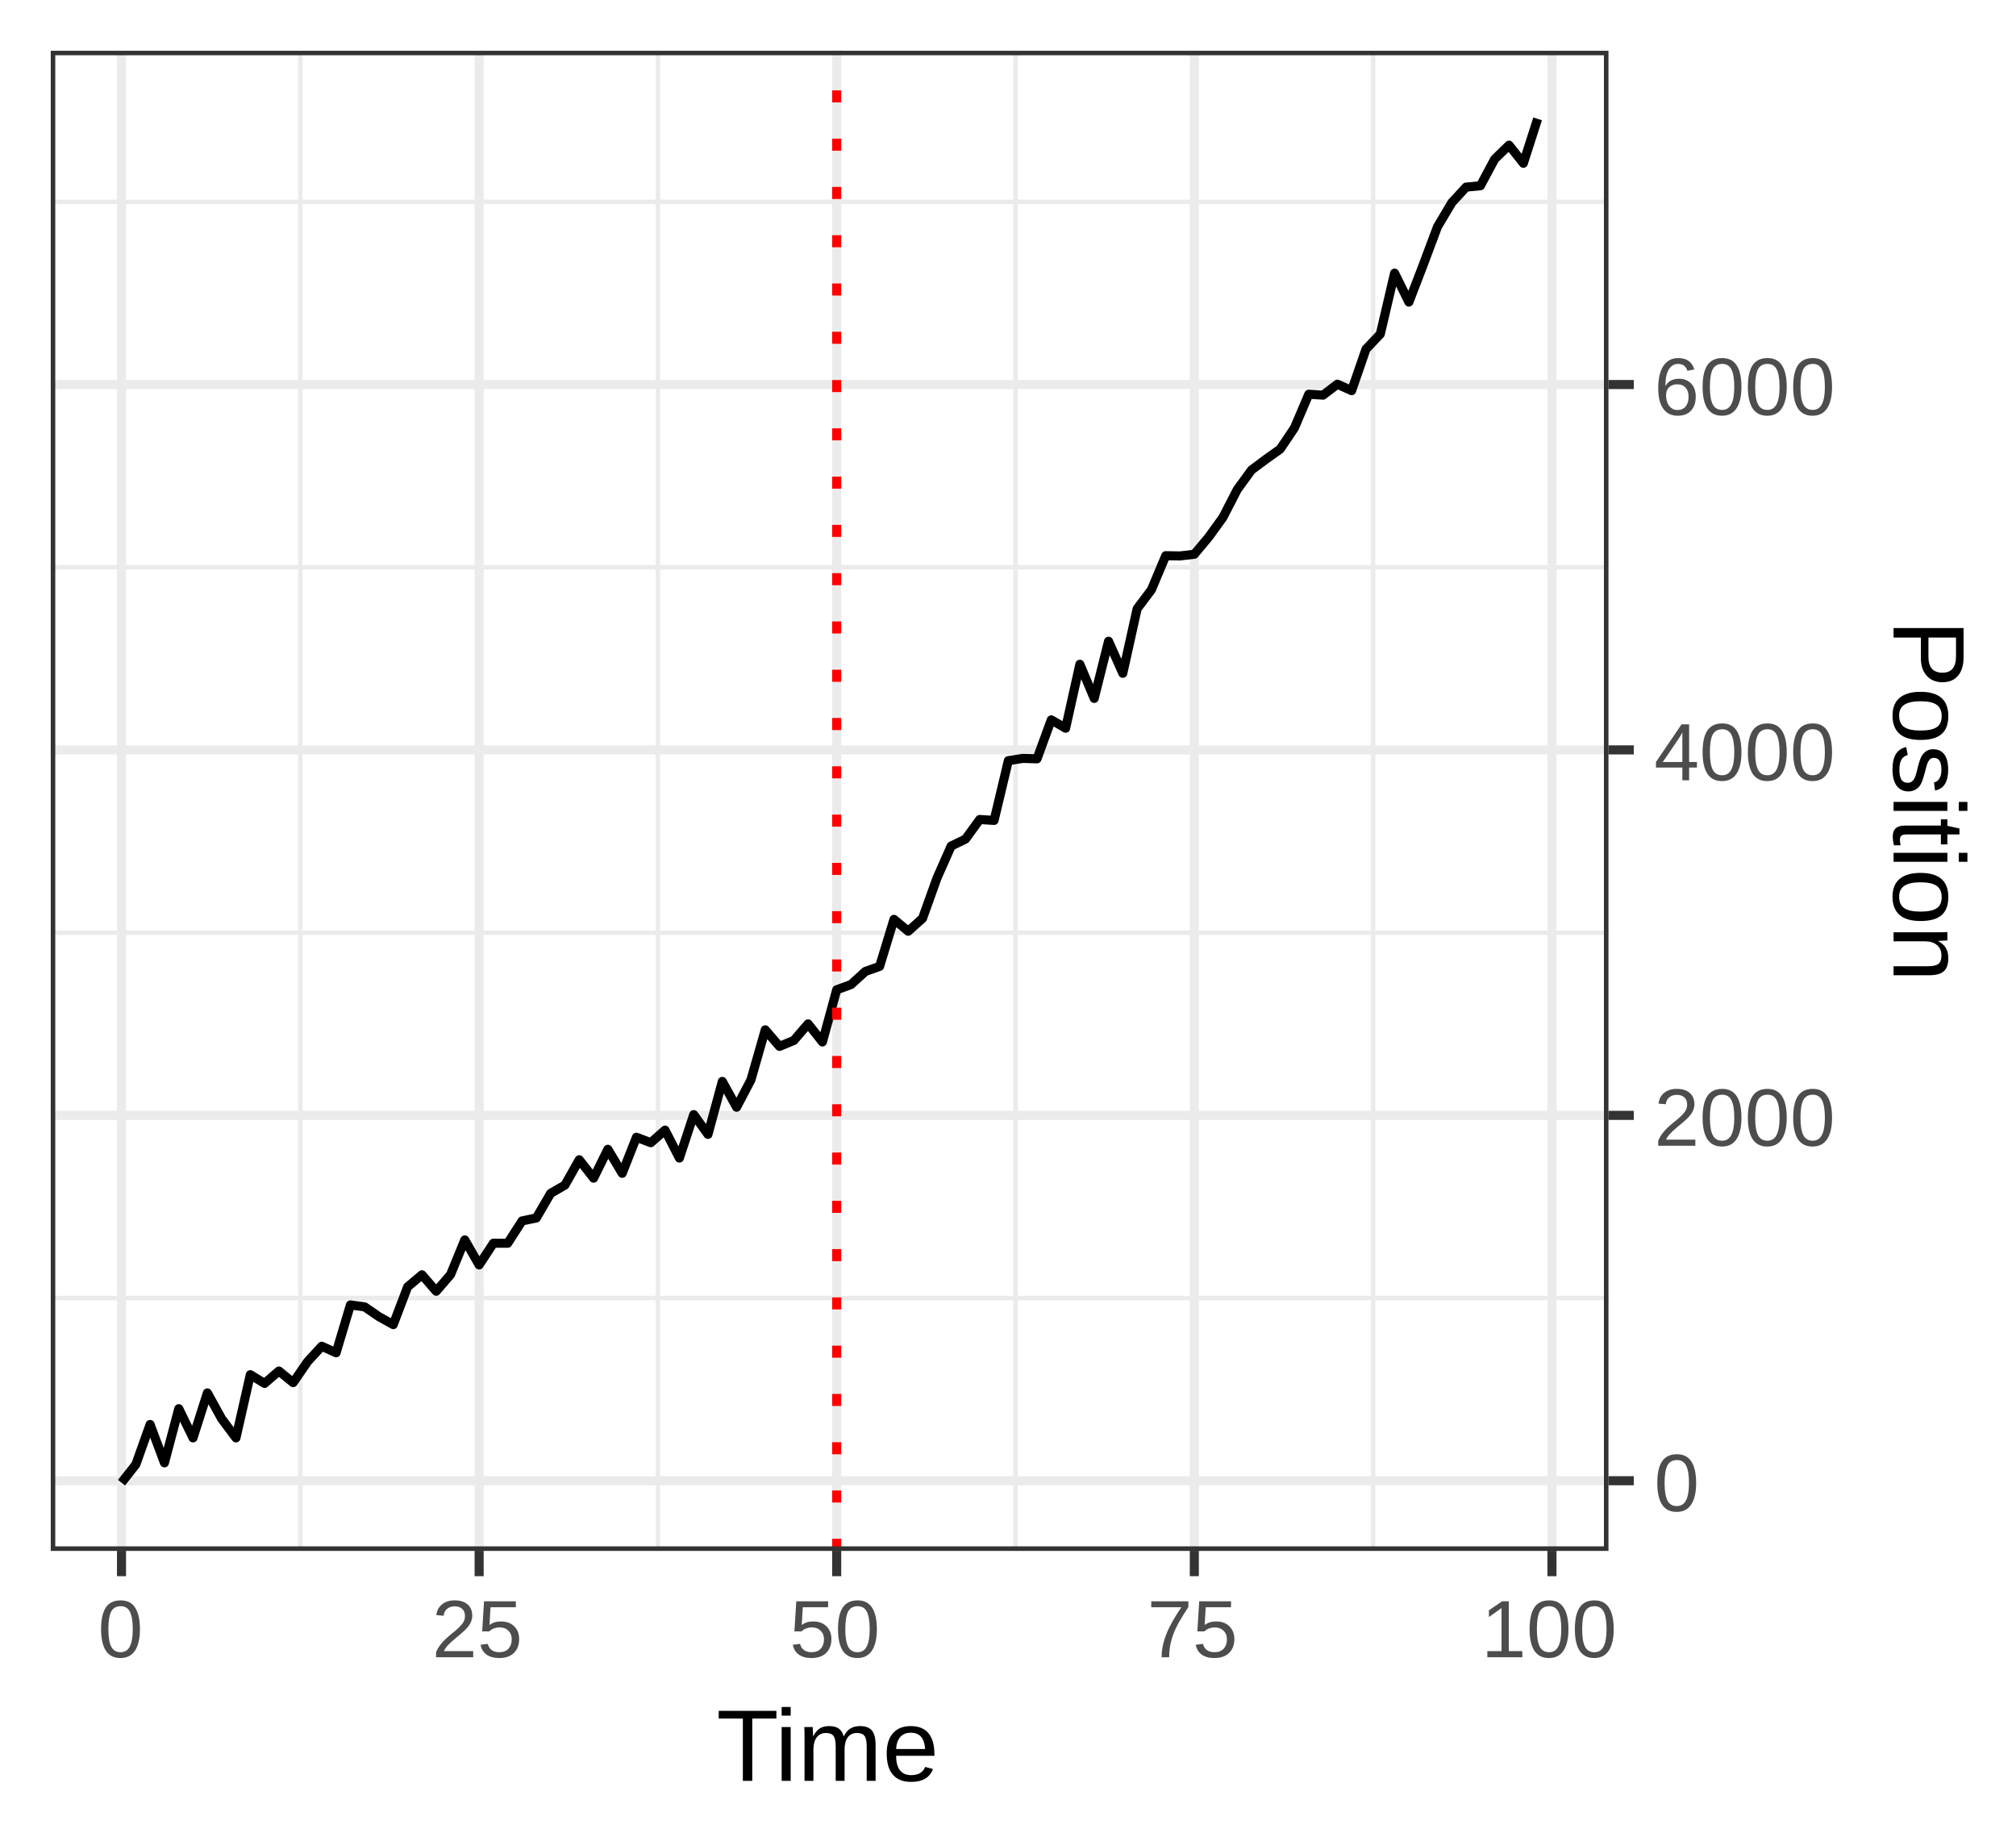
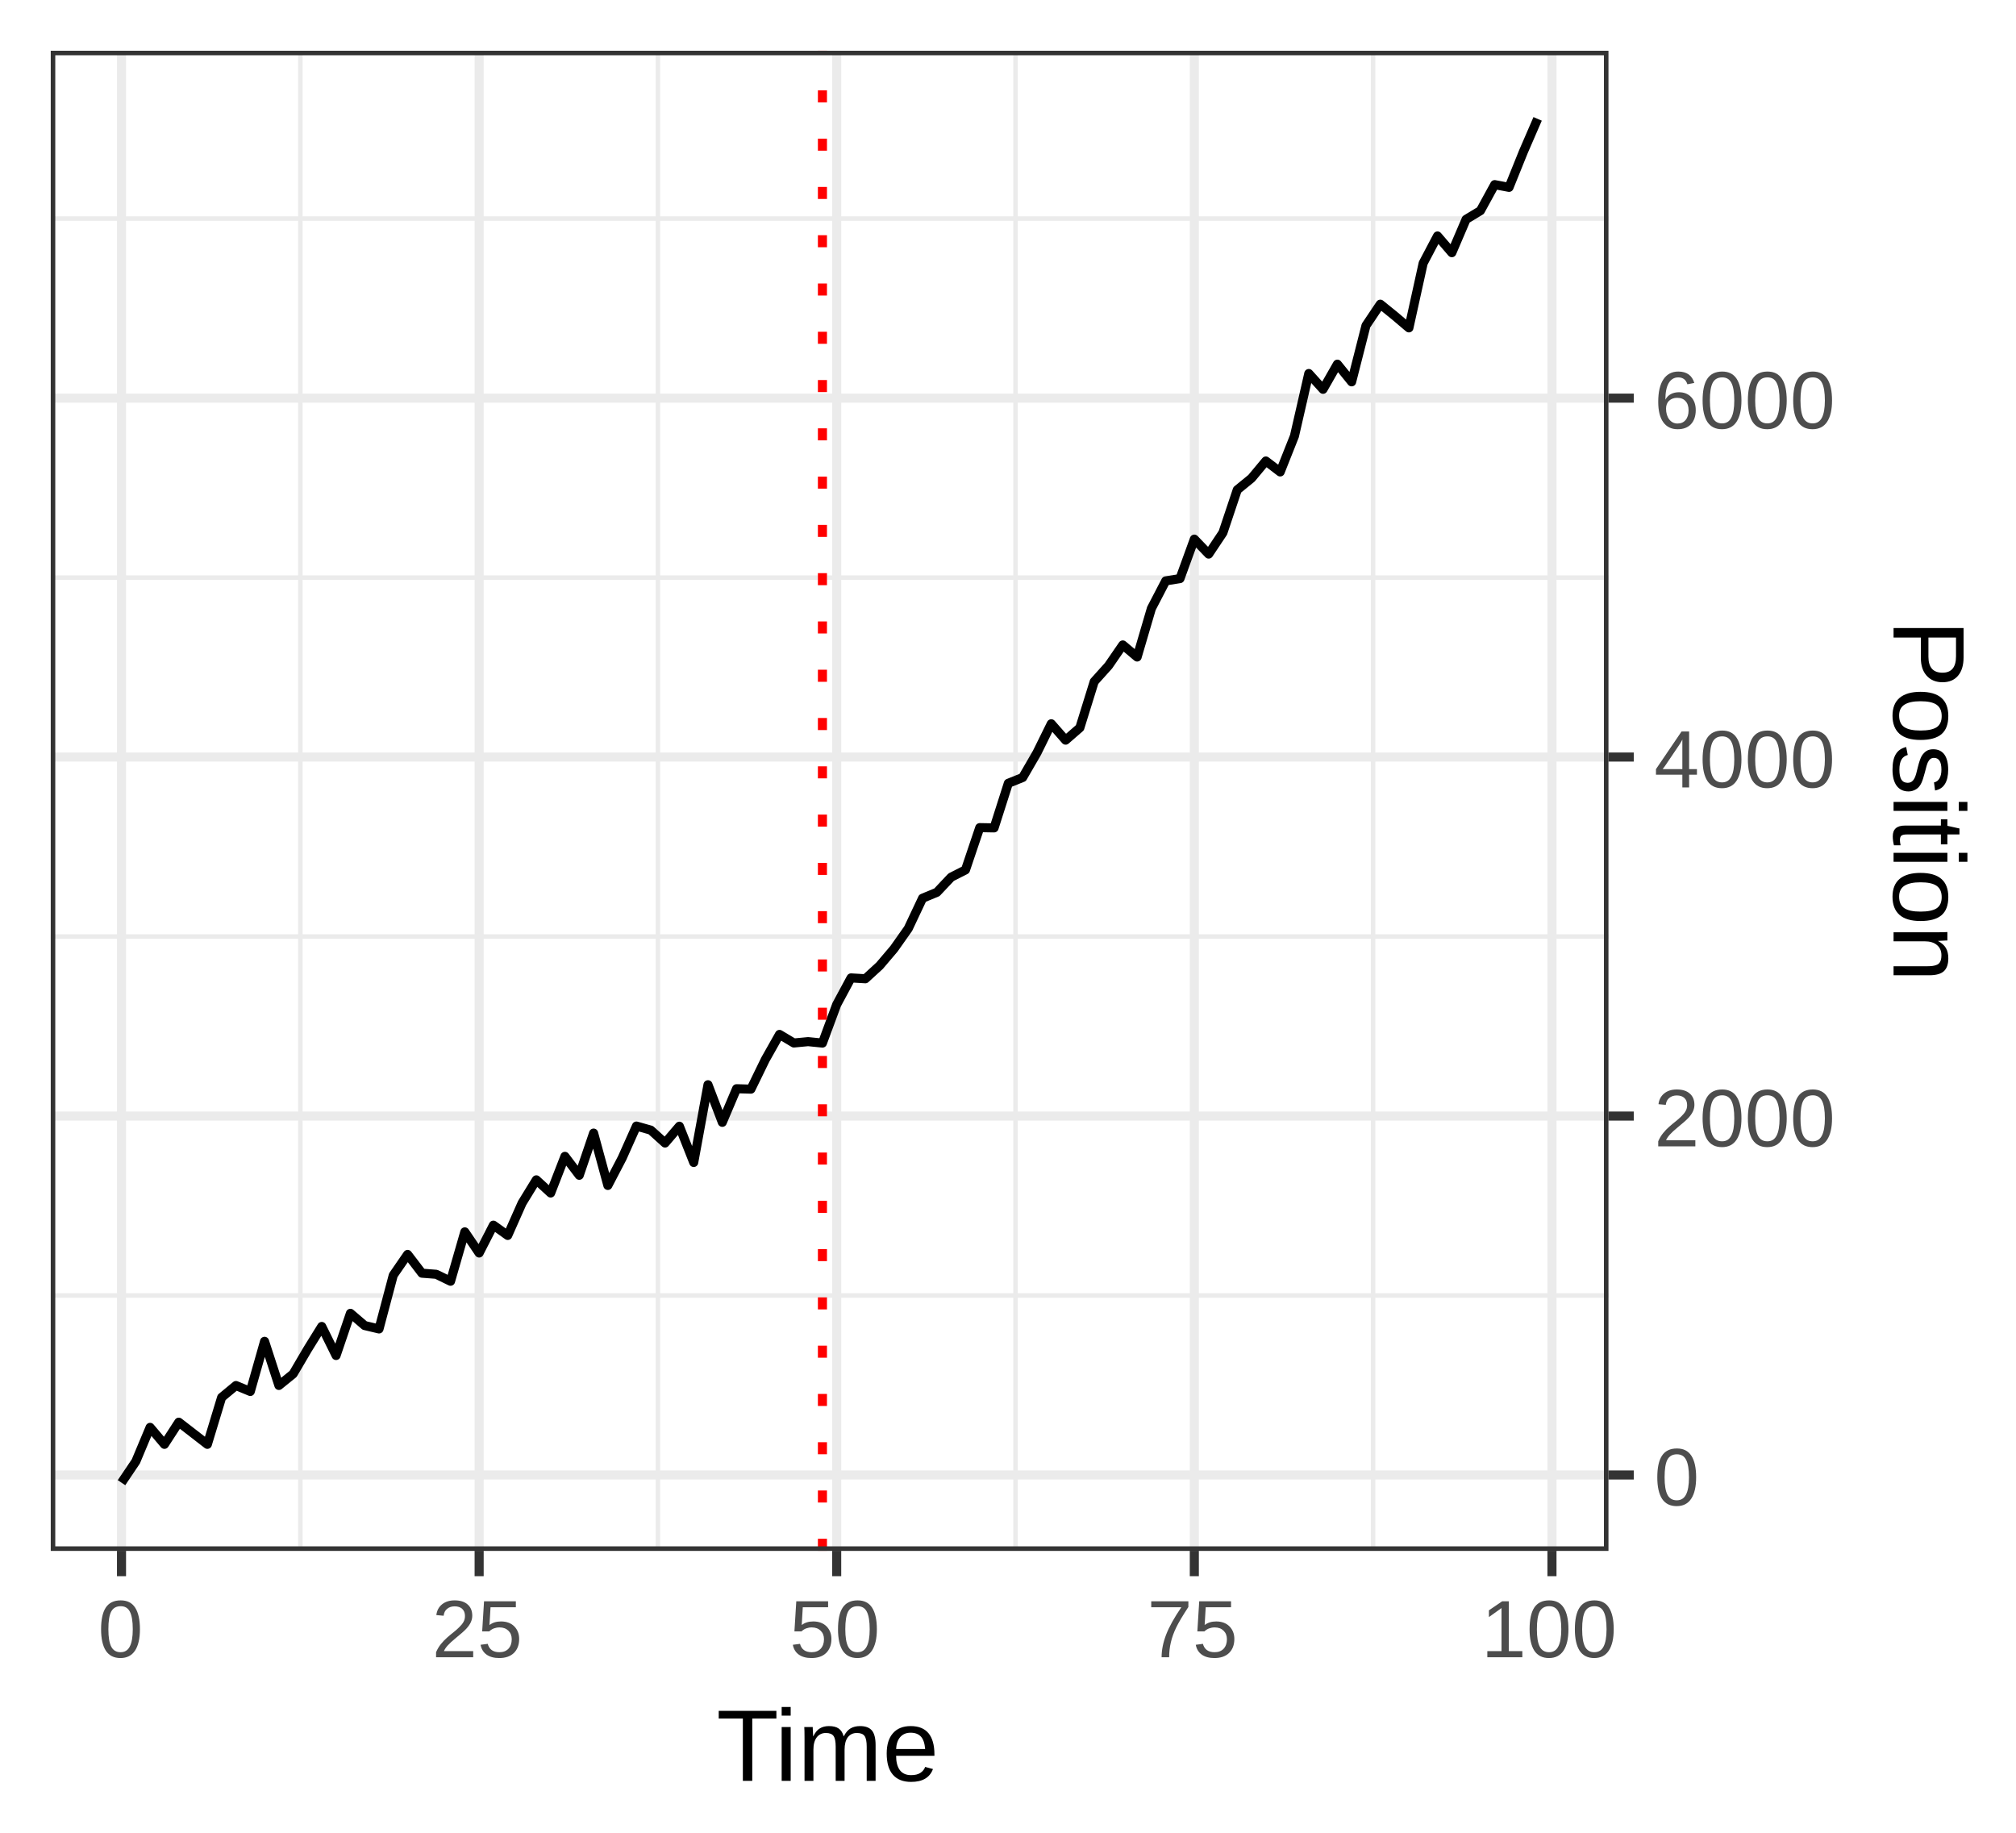
<svg xmlns="http://www.w3.org/2000/svg" viewBox="0 0 237.60 216.00">
  <defs>
    <style type="text/css">
    line, polyline, path, rect, circle {
      fill: none;
      stroke: #000000;
      stroke-linecap: round;
      stroke-linejoin: round;
      stroke-miterlimit: 10.00;
    }
  </style>
  </defs>
  <rect width="100%" height="100%" style="stroke: none; fill: #FFFFFF;" />
  <rect x="0.00" y="0.00" width="237.60" height="216.00" style="stroke-width: 1.07; stroke: #FFFFFF; fill: #FFFFFF;" />
  <defs>
    <clipPath id="cpNS45Nzc1OHwxODkuNTY2fDE4Mi43NzR8NS45Nzc1OA==">
      <rect x="5.98" y="5.98" width="183.59" height="176.80" />
    </clipPath>
  </defs>
  <rect x="5.98" y="5.98" width="183.59" height="176.80" style="stroke-width: 1.07; stroke: none; fill: #FFFFFF;" clip-path="url(#cpNS45Nzc1OHwxODkuNTY2fDE4Mi43NzR8NS45Nzc1OA==)" />
-   <polyline points="5.98,152.98 189.57,152.98 " style="stroke-width: 0.53; stroke: #EBEBEB; stroke-linecap: butt;" clip-path="url(#cpNS45Nzc1OHwxODkuNTY2fDE4Mi43NzR8NS45Nzc1OA==)" />
-   <polyline points="5.98,109.92 189.57,109.92 " style="stroke-width: 0.53; stroke: #EBEBEB; stroke-linecap: butt;" clip-path="url(#cpNS45Nzc1OHwxODkuNTY2fDE4Mi43NzR8NS45Nzc1OA==)" />
-   <polyline points="5.98,66.85 189.57,66.85 " style="stroke-width: 0.53; stroke: #EBEBEB; stroke-linecap: butt;" clip-path="url(#cpNS45Nzc1OHwxODkuNTY2fDE4Mi43NzR8NS45Nzc1OA==)" />
-   <polyline points="5.98,23.79 189.57,23.79 " style="stroke-width: 0.53; stroke: #EBEBEB; stroke-linecap: butt;" clip-path="url(#cpNS45Nzc1OHwxODkuNTY2fDE4Mi43NzR8NS45Nzc1OA==)" />
+   <polyline points="5.98,152.68 189.57,152.68 " style="stroke-width: 0.53; stroke: #EBEBEB; stroke-linecap: butt;" clip-path="url(#cpNS45Nzc1OHwxODkuNTY2fDE4Mi43NzR8NS45Nzc1OA==)" />
+   <polyline points="5.98,110.37 189.57,110.37 " style="stroke-width: 0.53; stroke: #EBEBEB; stroke-linecap: butt;" clip-path="url(#cpNS45Nzc1OHwxODkuNTY2fDE4Mi43NzR8NS45Nzc1OA==)" />
+   <polyline points="5.98,68.07 189.57,68.07 " style="stroke-width: 0.53; stroke: #EBEBEB; stroke-linecap: butt;" clip-path="url(#cpNS45Nzc1OHwxODkuNTY2fDE4Mi43NzR8NS45Nzc1OA==)" />
+   <polyline points="5.98,25.76 189.57,25.76 " style="stroke-width: 0.53; stroke: #EBEBEB; stroke-linecap: butt;" clip-path="url(#cpNS45Nzc1OHwxODkuNTY2fDE4Mi43NzR8NS45Nzc1OA==)" />
  <polyline points="35.40,182.77 35.40,5.98 " style="stroke-width: 0.53; stroke: #EBEBEB; stroke-linecap: butt;" clip-path="url(#cpNS45Nzc1OHwxODkuNTY2fDE4Mi43NzR8NS45Nzc1OA==)" />
  <polyline points="77.54,182.77 77.54,5.98 " style="stroke-width: 0.53; stroke: #EBEBEB; stroke-linecap: butt;" clip-path="url(#cpNS45Nzc1OHwxODkuNTY2fDE4Mi43NzR8NS45Nzc1OA==)" />
  <polyline points="119.69,182.77 119.69,5.98 " style="stroke-width: 0.53; stroke: #EBEBEB; stroke-linecap: butt;" clip-path="url(#cpNS45Nzc1OHwxODkuNTY2fDE4Mi43NzR8NS45Nzc1OA==)" />
  <polyline points="161.83,182.77 161.83,5.98 " style="stroke-width: 0.53; stroke: #EBEBEB; stroke-linecap: butt;" clip-path="url(#cpNS45Nzc1OHwxODkuNTY2fDE4Mi43NzR8NS45Nzc1OA==)" />
-   <polyline points="5.98,174.51 189.57,174.51 " style="stroke-width: 1.07; stroke: #EBEBEB; stroke-linecap: butt;" clip-path="url(#cpNS45Nzc1OHwxODkuNTY2fDE4Mi43NzR8NS45Nzc1OA==)" />
-   <polyline points="5.98,131.45 189.57,131.45 " style="stroke-width: 1.07; stroke: #EBEBEB; stroke-linecap: butt;" clip-path="url(#cpNS45Nzc1OHwxODkuNTY2fDE4Mi43NzR8NS45Nzc1OA==)" />
-   <polyline points="5.98,88.38 189.57,88.38 " style="stroke-width: 1.07; stroke: #EBEBEB; stroke-linecap: butt;" clip-path="url(#cpNS45Nzc1OHwxODkuNTY2fDE4Mi43NzR8NS45Nzc1OA==)" />
-   <polyline points="5.98,45.32 189.57,45.32 " style="stroke-width: 1.07; stroke: #EBEBEB; stroke-linecap: butt;" clip-path="url(#cpNS45Nzc1OHwxODkuNTY2fDE4Mi43NzR8NS45Nzc1OA==)" />
+   <polyline points="5.98,173.83 189.57,173.83 " style="stroke-width: 1.07; stroke: #EBEBEB; stroke-linecap: butt;" clip-path="url(#cpNS45Nzc1OHwxODkuNTY2fDE4Mi43NzR8NS45Nzc1OA==)" />
+   <polyline points="5.98,131.53 189.57,131.53 " style="stroke-width: 1.07; stroke: #EBEBEB; stroke-linecap: butt;" clip-path="url(#cpNS45Nzc1OHwxODkuNTY2fDE4Mi43NzR8NS45Nzc1OA==)" />
+   <polyline points="5.98,89.22 189.57,89.22 " style="stroke-width: 1.07; stroke: #EBEBEB; stroke-linecap: butt;" clip-path="url(#cpNS45Nzc1OHwxODkuNTY2fDE4Mi43NzR8NS45Nzc1OA==)" />
+   <polyline points="5.98,46.92 189.57,46.92 " style="stroke-width: 1.07; stroke: #EBEBEB; stroke-linecap: butt;" clip-path="url(#cpNS45Nzc1OHwxODkuNTY2fDE4Mi43NzR8NS45Nzc1OA==)" />
  <polyline points="14.32,182.77 14.32,5.98 " style="stroke-width: 1.07; stroke: #EBEBEB; stroke-linecap: butt;" clip-path="url(#cpNS45Nzc1OHwxODkuNTY2fDE4Mi43NzR8NS45Nzc1OA==)" />
  <polyline points="56.47,182.77 56.47,5.98 " style="stroke-width: 1.07; stroke: #EBEBEB; stroke-linecap: butt;" clip-path="url(#cpNS45Nzc1OHwxODkuNTY2fDE4Mi43NzR8NS45Nzc1OA==)" />
  <polyline points="98.61,182.77 98.61,5.98 " style="stroke-width: 1.07; stroke: #EBEBEB; stroke-linecap: butt;" clip-path="url(#cpNS45Nzc1OHwxODkuNTY2fDE4Mi43NzR8NS45Nzc1OA==)" />
  <polyline points="140.76,182.77 140.76,5.98 " style="stroke-width: 1.07; stroke: #EBEBEB; stroke-linecap: butt;" clip-path="url(#cpNS45Nzc1OHwxODkuNTY2fDE4Mi43NzR8NS45Nzc1OA==)" />
  <polyline points="182.91,182.77 182.91,5.98 " style="stroke-width: 1.07; stroke: #EBEBEB; stroke-linecap: butt;" clip-path="url(#cpNS45Nzc1OHwxODkuNTY2fDE4Mi43NzR8NS45Nzc1OA==)" />
-   <polyline points="14.32,174.74 16.01,172.59 17.69,167.88 19.38,172.40 21.07,166.02 22.75,169.46 24.44,164.16 26.12,167.20 27.81,169.46 29.50,162.01 31.18,163.04 32.87,161.58 34.55,162.95 36.24,160.49 37.92,158.66 39.61,159.43 41.30,153.79 42.98,154.02 44.67,155.18 46.35,156.11 48.04,151.66 49.73,150.24 51.41,152.18 53.10,150.22 54.78,146.13 56.47,149.08 58.15,146.52 59.84,146.52 61.53,143.89 63.21,143.54 64.90,140.64 66.58,139.67 68.27,136.68 69.96,138.85 71.64,135.45 73.33,138.28 75.01,134.03 76.70,134.67 78.38,133.19 80.07,136.48 81.76,131.36 83.44,133.69 85.13,127.45 86.81,130.49 88.50,127.28 90.19,121.37 91.87,123.32 93.56,122.62 95.24,120.67 96.93,122.80 98.61,116.65 100.30,116.03 101.99,114.49 103.67,113.89 105.36,108.35 107.04,109.75 108.73,108.23 110.42,103.51 112.10,99.71 113.79,98.89 115.47,96.58 117.16,96.69 118.84,89.65 120.53,89.38 122.22,89.43 123.90,84.84 125.59,85.82 127.27,78.29 128.96,82.31 130.65,75.57 132.33,79.35 134.02,71.74 135.70,69.51 137.39,65.49 139.07,65.52 140.76,65.32 142.45,63.30 144.13,60.98 145.82,57.70 147.50,55.39 149.19,54.13 150.88,52.93 152.56,50.43 154.25,46.46 155.93,46.57 157.62,45.28 159.30,46.04 160.99,41.15 162.68,39.37 164.36,32.19 166.05,35.60 167.73,31.23 169.42,26.72 171.11,23.88 172.79,22.05 174.48,21.89 176.16,18.75 177.85,17.11 179.54,19.24 181.22,14.01 " style="stroke-width: 1.07; stroke-linecap: butt;" clip-path="url(#cpNS45Nzc1OHwxODkuNTY2fDE4Mi43NzR8NS45Nzc1OA==)" />
-   <line x1="98.61" y1="182.77" x2="98.61" y2="5.98" style="stroke-width: 1.07; stroke: #FF0000; stroke-dasharray: 1.42,4.27; stroke-linecap: butt;" clip-path="url(#cpNS45Nzc1OHwxODkuNTY2fDE4Mi43NzR8NS45Nzc1OA==)" />
+   <polyline points="14.32,174.74 16.01,172.23 17.69,168.22 19.38,170.22 21.07,167.61 22.75,168.91 24.44,170.22 26.12,164.69 27.81,163.29 29.50,163.99 31.18,158.08 32.87,163.28 34.55,161.92 36.24,159.04 37.92,156.33 39.61,159.75 41.30,154.78 42.98,156.22 44.67,156.62 46.35,150.29 48.04,147.84 49.73,150.05 51.41,150.18 53.10,151.00 54.78,145.18 56.47,147.67 58.15,144.39 59.84,145.60 61.53,141.79 63.21,139.05 64.90,140.60 66.58,136.28 68.27,138.51 69.96,133.54 71.64,139.71 73.33,136.47 75.01,132.71 76.70,133.19 78.38,134.71 80.07,132.73 81.76,137.00 83.44,127.84 85.13,132.27 86.81,128.31 88.50,128.36 90.19,124.89 91.87,121.91 93.56,122.92 95.24,122.76 96.93,122.93 98.61,118.39 100.30,115.25 101.99,115.35 103.67,113.81 105.36,111.82 107.04,109.44 108.73,105.86 110.42,105.16 112.10,103.38 113.79,102.52 115.47,97.54 117.16,97.57 118.84,92.31 120.53,91.63 122.22,88.71 123.90,85.30 125.59,87.23 127.27,85.77 128.96,80.33 130.65,78.45 132.33,76.01 134.02,77.43 135.70,71.71 137.39,68.46 139.07,68.19 140.76,63.54 142.45,65.30 144.13,62.78 145.82,57.73 147.50,56.36 149.19,54.33 150.88,55.62 152.56,51.39 154.25,44.02 155.93,45.88 157.62,42.92 159.30,45.00 160.99,38.37 162.68,35.85 164.36,37.21 166.05,38.64 167.73,31.02 169.42,27.81 171.11,29.78 172.79,25.85 174.48,24.83 176.16,21.76 177.85,22.08 179.54,17.89 181.22,14.01 " style="stroke-width: 1.07; stroke-linecap: butt;" clip-path="url(#cpNS45Nzc1OHwxODkuNTY2fDE4Mi43NzR8NS45Nzc1OA==)" />
+   <line x1="96.93" y1="182.77" x2="96.93" y2="5.98" style="stroke-width: 1.07; stroke: #FF0000; stroke-dasharray: 1.42,4.27; stroke-linecap: butt;" clip-path="url(#cpNS45Nzc1OHwxODkuNTY2fDE4Mi43NzR8NS45Nzc1OA==)" />
  <rect x="5.98" y="5.98" width="183.59" height="176.80" style="stroke-width: 1.07; stroke: #333333;" clip-path="url(#cpNS45Nzc1OHwxODkuNTY2fDE4Mi43NzR8NS45Nzc1OA==)" />
  <defs>
    <clipPath id="cpMHwyMzcuNnwyMTZ8MA==">
      <rect x="0.00" y="0.00" width="237.60" height="216.00" />
    </clipPath>
  </defs>
-   <polyline points="189.57,174.51 192.55,174.51 " style="stroke-width: 1.07; stroke: #333333; stroke-linecap: butt;" clip-path="url(#cpMHwyMzcuNnwyMTZ8MA==)" />
-   <polyline points="189.57,131.45 192.55,131.45 " style="stroke-width: 1.07; stroke: #333333; stroke-linecap: butt;" clip-path="url(#cpMHwyMzcuNnwyMTZ8MA==)" />
-   <polyline points="189.57,88.38 192.55,88.38 " style="stroke-width: 1.07; stroke: #333333; stroke-linecap: butt;" clip-path="url(#cpMHwyMzcuNnwyMTZ8MA==)" />
-   <polyline points="189.57,45.32 192.55,45.32 " style="stroke-width: 1.07; stroke: #333333; stroke-linecap: butt;" clip-path="url(#cpMHwyMzcuNnwyMTZ8MA==)" />
+   <polyline points="189.57,173.83 192.55,173.83 " style="stroke-width: 1.07; stroke: #333333; stroke-linecap: butt;" clip-path="url(#cpMHwyMzcuNnwyMTZ8MA==)" />
+   <polyline points="189.57,131.53 192.55,131.53 " style="stroke-width: 1.07; stroke: #333333; stroke-linecap: butt;" clip-path="url(#cpMHwyMzcuNnwyMTZ8MA==)" />
+   <polyline points="189.57,89.22 192.55,89.22 " style="stroke-width: 1.07; stroke: #333333; stroke-linecap: butt;" clip-path="url(#cpMHwyMzcuNnwyMTZ8MA==)" />
+   <polyline points="189.57,46.92 192.55,46.92 " style="stroke-width: 1.07; stroke: #333333; stroke-linecap: butt;" clip-path="url(#cpMHwyMzcuNnwyMTZ8MA==)" />
  <g clip-path="url(#cpMHwyMzcuNnwyMTZ8MA==)">
-     <text x="194.95" y="178.09" style="font-size: 9.60px; fill: #4D4D4D; font-family: Arial;" textLength="5.56px" lengthAdjust="spacingAndGlyphs">0</text>
+     <text x="194.95" y="177.41" style="font-size: 9.60px; fill: #4D4D4D; font-family: Arial;" textLength="5.56px" lengthAdjust="spacingAndGlyphs">0</text>
  </g>
  <g clip-path="url(#cpMHwyMzcuNnwyMTZ8MA==)">
-     <text x="194.95" y="135.03" style="font-size: 9.60px; fill: #4D4D4D; font-family: Arial;" textLength="22.25px" lengthAdjust="spacingAndGlyphs">2000</text>
+     <text x="194.95" y="135.10" style="font-size: 9.60px; fill: #4D4D4D; font-family: Arial;" textLength="22.25px" lengthAdjust="spacingAndGlyphs">2000</text>
  </g>
  <g clip-path="url(#cpMHwyMzcuNnwyMTZ8MA==)">
-     <text x="194.95" y="91.96" style="font-size: 9.60px; fill: #4D4D4D; font-family: Arial;" textLength="22.25px" lengthAdjust="spacingAndGlyphs">4000</text>
+     <text x="194.95" y="92.80" style="font-size: 9.60px; fill: #4D4D4D; font-family: Arial;" textLength="22.25px" lengthAdjust="spacingAndGlyphs">4000</text>
  </g>
  <g clip-path="url(#cpMHwyMzcuNnwyMTZ8MA==)">
-     <text x="194.95" y="48.90" style="font-size: 9.60px; fill: #4D4D4D; font-family: Arial;" textLength="22.25px" lengthAdjust="spacingAndGlyphs">6000</text>
+     <text x="194.95" y="50.49" style="font-size: 9.60px; fill: #4D4D4D; font-family: Arial;" textLength="22.25px" lengthAdjust="spacingAndGlyphs">6000</text>
  </g>
  <polyline points="14.32,185.76 14.32,182.77 " style="stroke-width: 1.07; stroke: #333333; stroke-linecap: butt;" clip-path="url(#cpMHwyMzcuNnwyMTZ8MA==)" />
  <polyline points="56.47,185.76 56.47,182.77 " style="stroke-width: 1.07; stroke: #333333; stroke-linecap: butt;" clip-path="url(#cpMHwyMzcuNnwyMTZ8MA==)" />
  <polyline points="98.61,185.76 98.61,182.77 " style="stroke-width: 1.07; stroke: #333333; stroke-linecap: butt;" clip-path="url(#cpMHwyMzcuNnwyMTZ8MA==)" />
  <polyline points="140.76,185.76 140.76,182.77 " style="stroke-width: 1.07; stroke: #333333; stroke-linecap: butt;" clip-path="url(#cpMHwyMzcuNnwyMTZ8MA==)" />
  <polyline points="182.91,185.76 182.91,182.77 " style="stroke-width: 1.07; stroke: #333333; stroke-linecap: butt;" clip-path="url(#cpMHwyMzcuNnwyMTZ8MA==)" />
  <g clip-path="url(#cpMHwyMzcuNnwyMTZ8MA==)">
    <text x="11.54" y="195.31" style="font-size: 9.60px; fill: #4D4D4D; font-family: Arial;" textLength="5.56px" lengthAdjust="spacingAndGlyphs">0</text>
  </g>
  <g clip-path="url(#cpMHwyMzcuNnwyMTZ8MA==)">
    <text x="50.91" y="195.31" style="font-size: 9.60px; fill: #4D4D4D; font-family: Arial;" textLength="11.12px" lengthAdjust="spacingAndGlyphs">25</text>
  </g>
  <g clip-path="url(#cpMHwyMzcuNnwyMTZ8MA==)">
    <text x="93.05" y="195.31" style="font-size: 9.60px; fill: #4D4D4D; font-family: Arial;" textLength="11.12px" lengthAdjust="spacingAndGlyphs">50</text>
  </g>
  <g clip-path="url(#cpMHwyMzcuNnwyMTZ8MA==)">
    <text x="135.20" y="195.31" style="font-size: 9.60px; fill: #4D4D4D; font-family: Arial;" textLength="11.12px" lengthAdjust="spacingAndGlyphs">75</text>
  </g>
  <g clip-path="url(#cpMHwyMzcuNnwyMTZ8MA==)">
    <text x="174.56" y="195.31" style="font-size: 9.60px; fill: #4D4D4D; font-family: Arial;" textLength="16.68px" lengthAdjust="spacingAndGlyphs">100</text>
  </g>
  <g clip-path="url(#cpMHwyMzcuNnwyMTZ8MA==)">
    <text x="84.44" y="209.88" style="font-size: 12.00px; font-family: Arial;" textLength="26.67px" lengthAdjust="spacingAndGlyphs">Time</text>
  </g>
  <g clip-path="url(#cpMHwyMzcuNnwyMTZ8MA==)">
    <text transform="translate(223.17,73.03) rotate(-270)" style="font-size: 12.00px; font-family: Arial;" textLength="42.69px" lengthAdjust="spacingAndGlyphs">Position</text>
  </g>
</svg>
